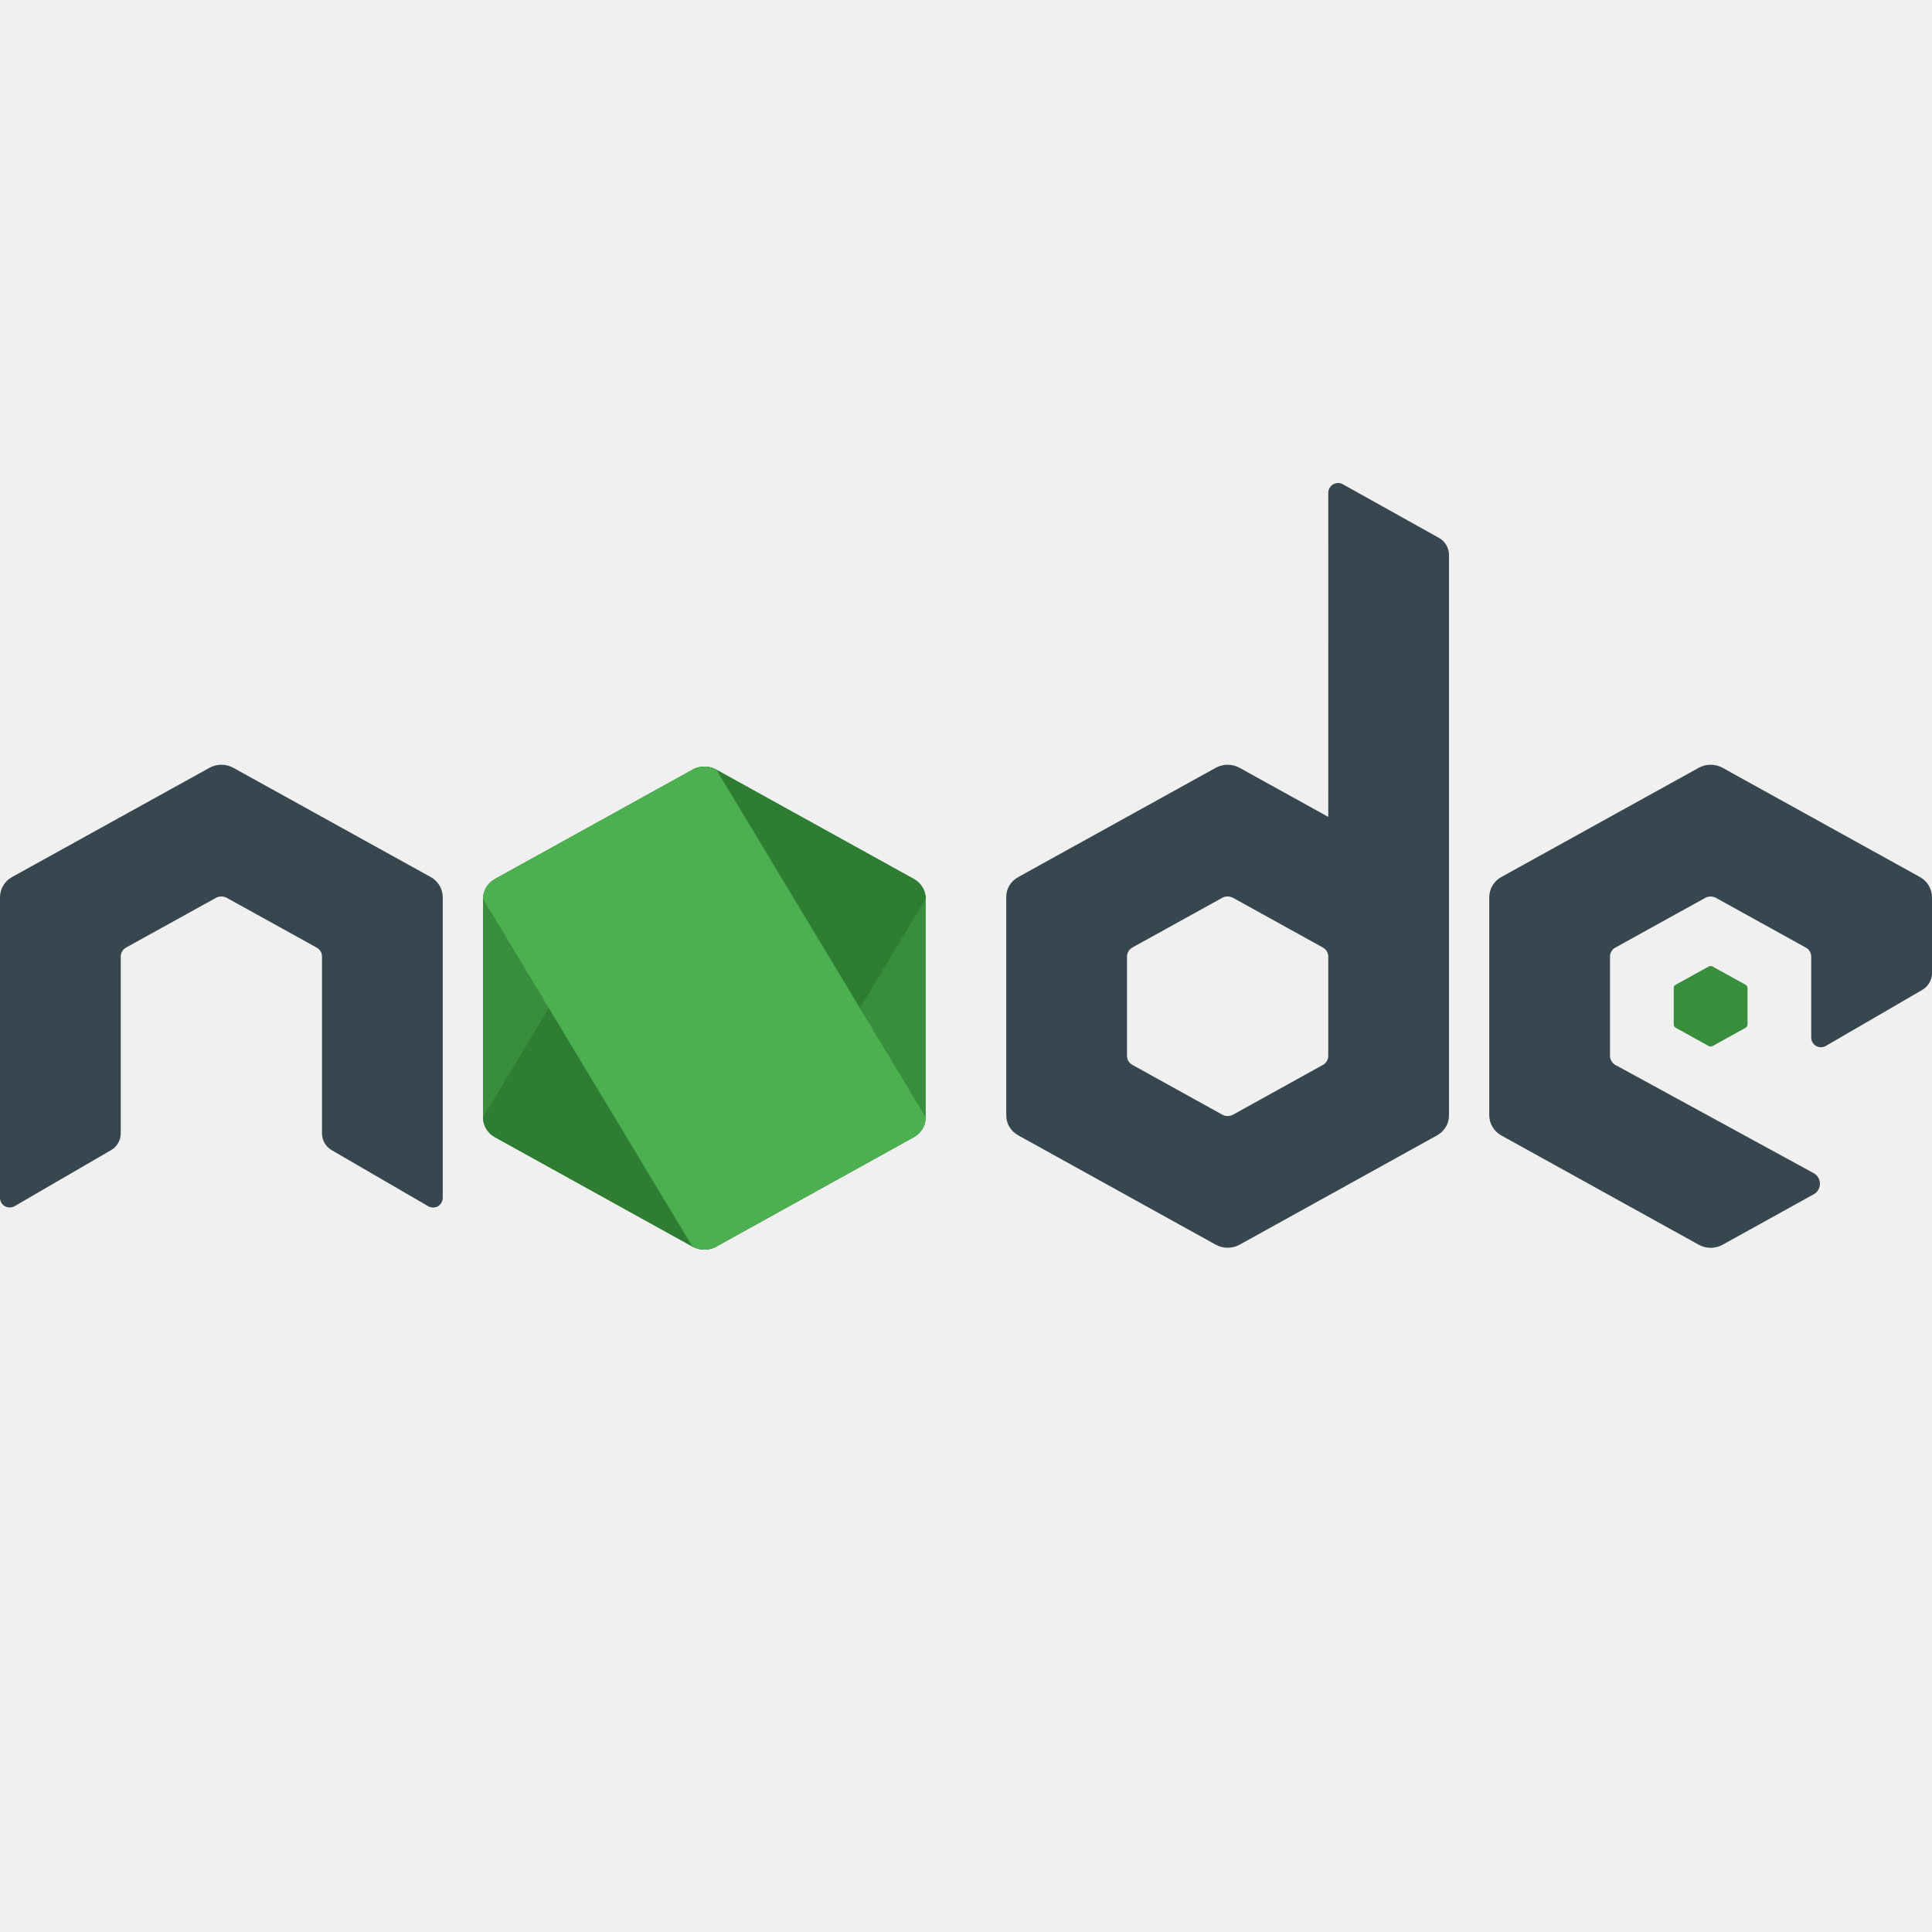
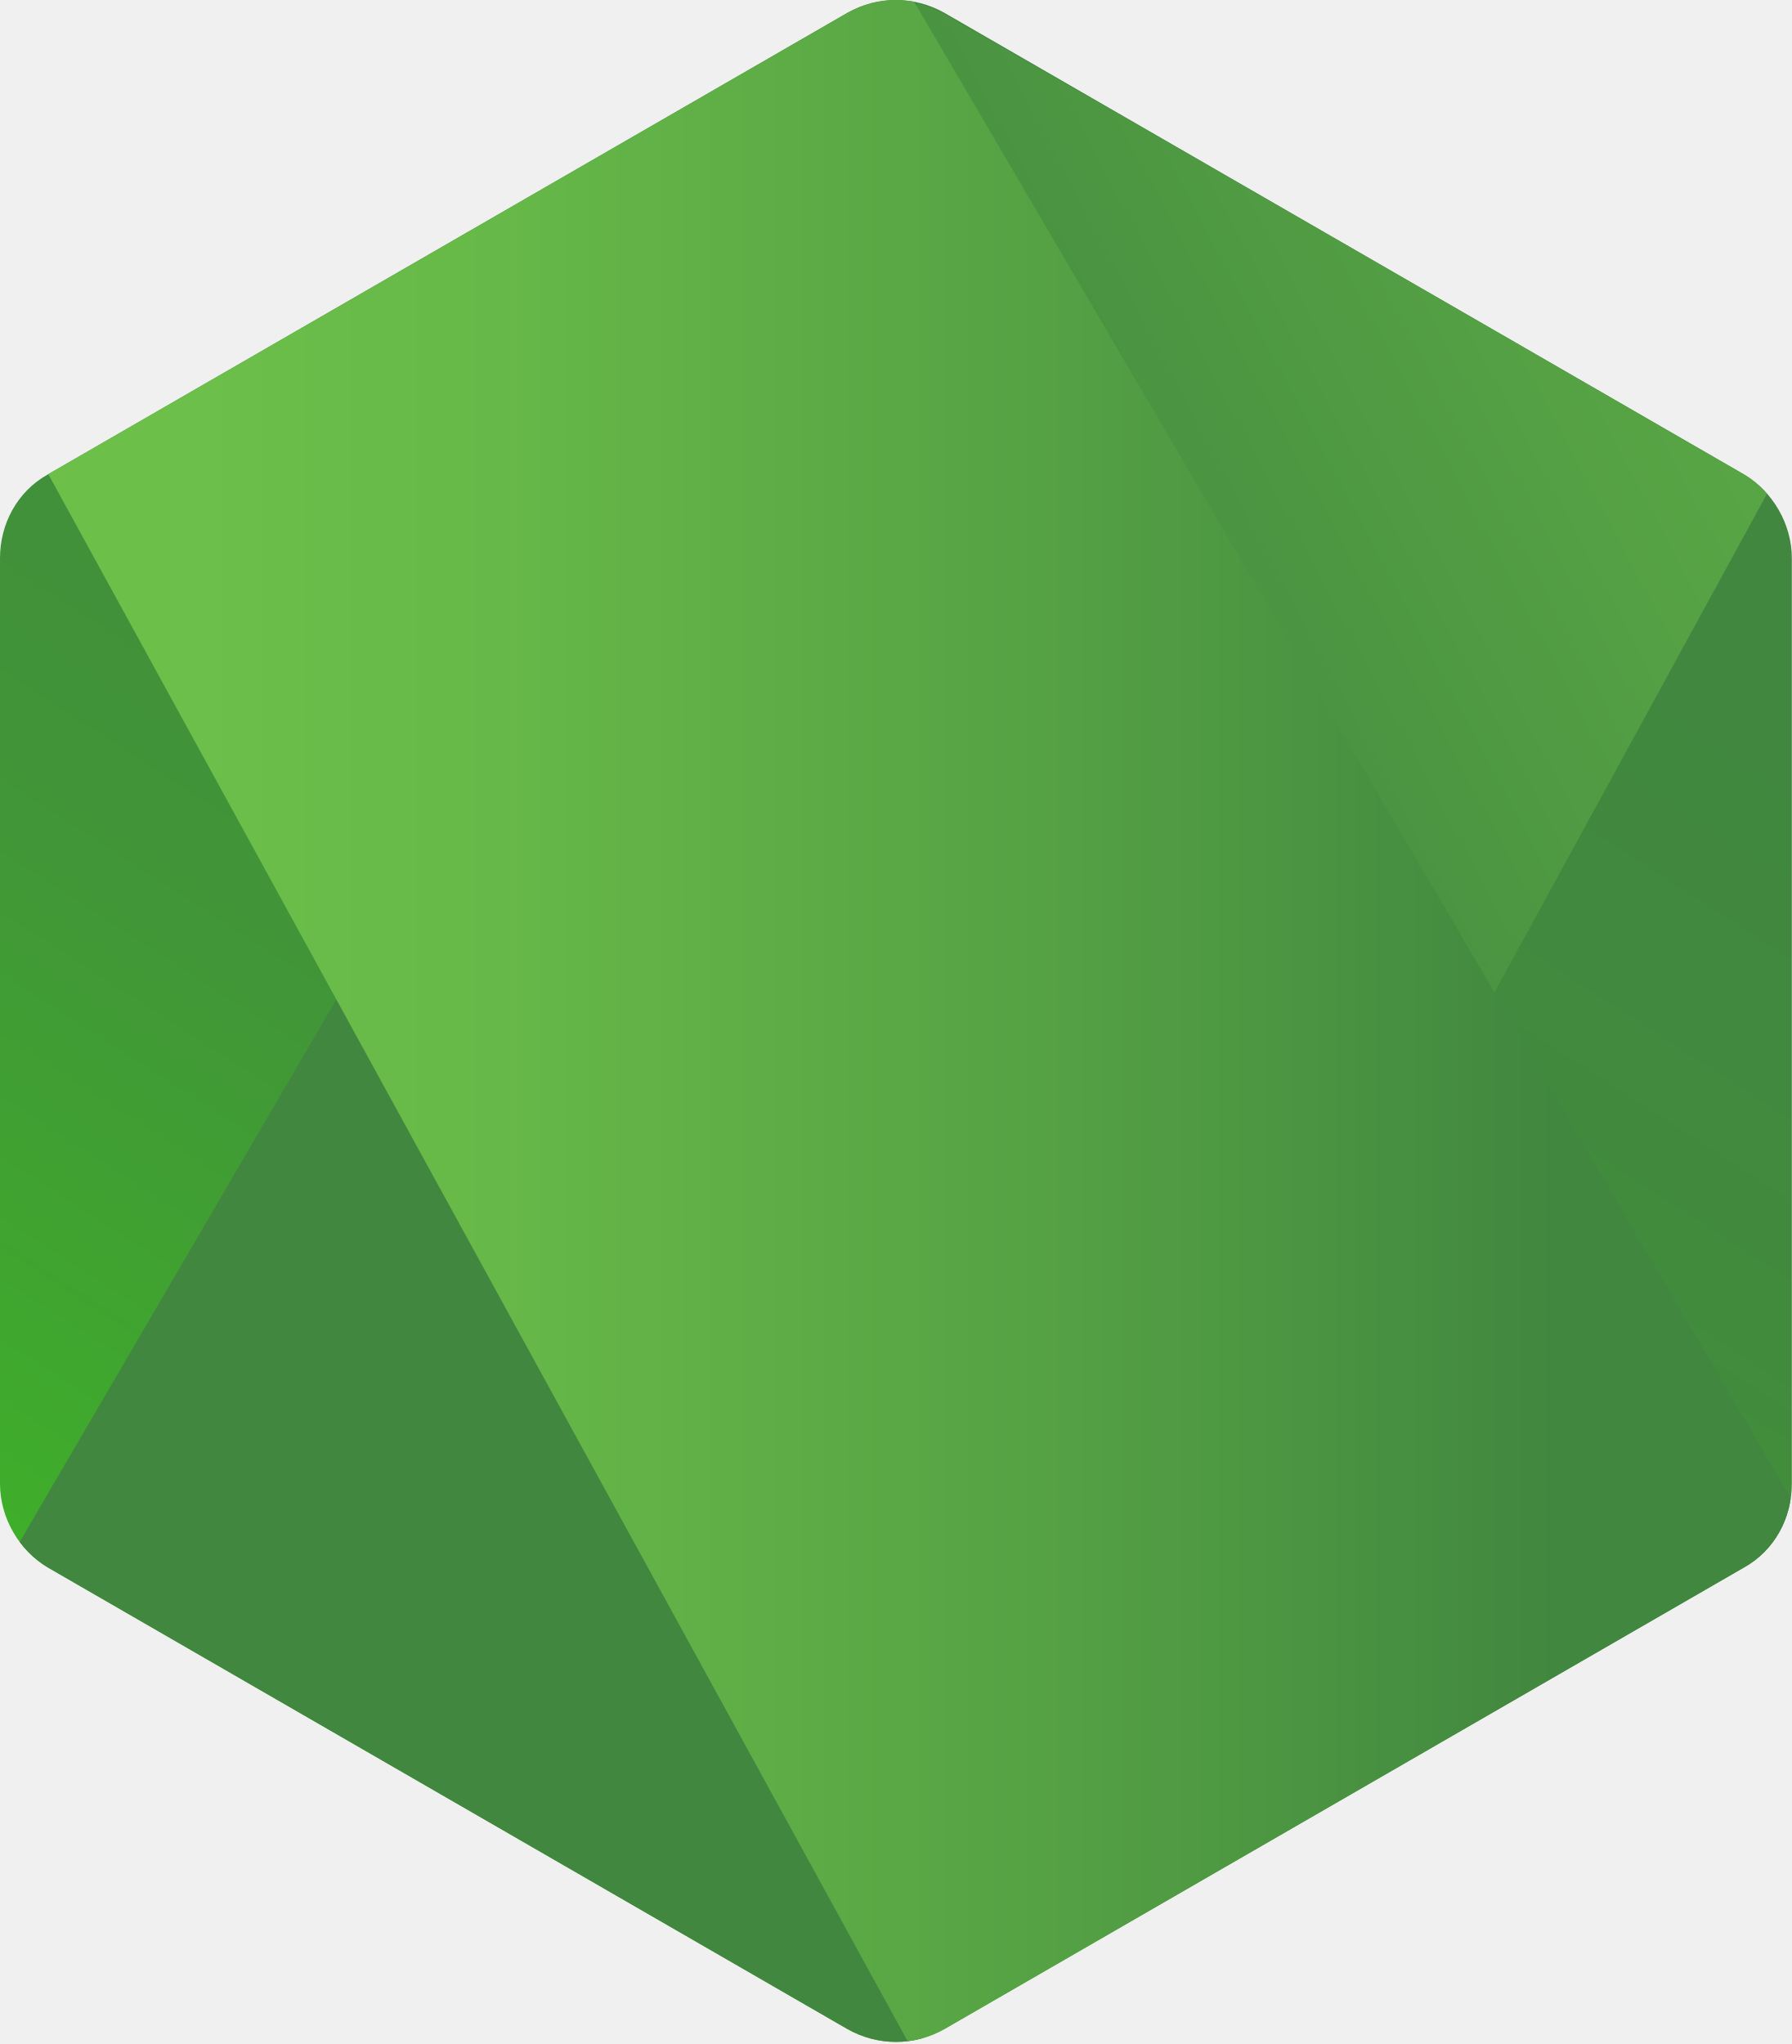
- <svg xmlns="http://www.w3.org/2000/svg" x="0px" y="0px" width="100" height="100" viewBox="0 0 48 48">
-   <path fill="#388e3c" d="M17.204 19.122l-4.907 2.715C12.113 21.938 12 22.126 12 22.329v5.433c0 .203.113.39.297.492l4.908 2.717c.183.101.41.101.593 0l4.907-2.717C22.887 28.152 23 27.965 23 27.762v-5.433c0-.203-.113-.39-.297-.492l-4.906-2.715c-.092-.051-.195-.076-.297-.076-.103 0-.205.025-.297.076M42.451 24.013l-.818.452c-.031.017-.049.048-.049.082v.906c0 .034.019.065.049.082l.818.453c.031.017.068.017.099 0l.818-.453c.03-.017.049-.048.049-.082v-.906c0-.034-.019-.065-.05-.082l-.818-.452C42.534 24.004 42.517 24 42.5 24S42.466 24.004 42.451 24.013" />
-   <path fill="#37474f" d="M35.751,13.364l-2.389-1.333c-0.075-0.042-0.167-0.041-0.241,0.003 c-0.074,0.044-0.12,0.123-0.12,0.209L33,20.295l-2.203-1.219C30.705,19.025,30.602,19,30.5,19c-0.102,0-0.205,0.025-0.297,0.076 h0.001l-4.907,2.715C25.113,21.892,25,22.08,25,22.282v5.433c0,0.203,0.113,0.39,0.297,0.492l4.908,2.717 c0.183,0.101,0.41,0.101,0.593,0l4.907-2.717C35.887,28.106,36,27.918,36,27.715V13.788C36,13.612,35.904,13.45,35.751,13.364z M32.866,26.458l-2.23,1.235c-0.083,0.046-0.186,0.046-0.269,0l-2.231-1.235C28.051,26.412,28,26.326,28,26.234v-2.47 c0-0.092,0.051-0.177,0.135-0.224l2.231-1.234h-0.001c0.042-0.023,0.088-0.034,0.135-0.034c0.047,0,0.093,0.012,0.135,0.034 l2.23,1.234C32.949,23.587,33,23.673,33,23.765v2.47C33,26.326,32.949,26.412,32.866,26.458z" />
-   <path fill="#2e7d32" d="M17.204,19.122L12,27.762c0,0.203,0.113,0.39,0.297,0.492l4.908,2.717 c0.183,0.101,0.41,0.101,0.593,0L23,22.329c0-0.203-0.113-0.39-0.297-0.492l-4.906-2.715c-0.092-0.051-0.195-0.076-0.297-0.076 c-0.103,0-0.205,0.025-0.297,0.076" />
-   <path fill="#4caf50" d="M17.204,19.122l-4.907,2.715C12.113,21.938,12,22.126,12,22.329l5.204,8.642 c0.183,0.101,0.41,0.101,0.593,0l4.907-2.717C22.887,28.152,23,27.965,23,27.762l-5.203-8.64c-0.092-0.051-0.195-0.076-0.297-0.076 c-0.103,0-0.205,0.025-0.297,0.076" />
-   <path fill="#37474f" d="M47.703 21.791l-4.906-2.715C42.705 19.025 42.602 19 42.5 19c-.102 0-.205.025-.297.076h.001l-4.907 2.715C37.114 21.892 37 22.084 37 22.294v5.411c0 .209.114.402.297.503l4.908 2.717c.184.102.409.102.593 0l2.263-1.253c.207-.115.206-.412-.002-.526l-4.924-2.687C40.052 26.412 40 26.325 40 26.231v-2.466c0-.092.05-.177.13-.221l2.235-1.236h-.001c.042-.023.088-.034.135-.034.047 0 .093.012.135.034l2.235 1.237c.08.044.13.129.13.221v2.012c0 .086.046.166.121.209.075.042.167.042.242-.001l2.398-1.393c.148-.086.24-.245.24-.417v-1.88C48 22.085 47.886 21.892 47.703 21.791zM10.703 21.791l-4.906-2.715C5.705 19.025 5.602 19 5.5 19c-.102 0-.205.025-.297.076h.001l-4.907 2.715C.114 21.892 0 22.084 0 22.294v7.465c0 .086.046.166.121.209.075.042.167.042.242-.001l2.398-1.393C2.909 28.488 3 28.329 3 28.157v-4.393c0-.092.05-.177.13-.221l2.235-1.236H5.365c.042-.023.088-.034.135-.034.047 0 .093.012.135.034l2.235 1.237C7.95 23.588 8 23.673 8 23.765v4.393c0 .172.091.331.24.417l2.398 1.393c.075.043.167.043.242.001C10.954 29.925 11 29.845 11 29.759v-7.464C11 22.085 10.886 21.892 10.703 21.791z" />
+ <svg xmlns="http://www.w3.org/2000/svg" xmlns:xlink="http://www.w3.org/1999/xlink" viewBox="0 0 256 292" width="256" height="292">
+   <defs>
+     <linearGradient id="a" x1="68.188%" x2="27.823%" y1="17.487%" y2="89.755%">
+       <stop offset="0%" stop-color="#41873F" />
+       <stop offset="32.88%" stop-color="#418B3D" />
+       <stop offset="63.52%" stop-color="#419637" />
+       <stop offset="93.19%" stop-color="#3FA92D" />
+       <stop offset="100%" stop-color="#3FAE2A" />
+     </linearGradient>
+     <linearGradient id="c" x1="43.277%" x2="159.245%" y1="55.169%" y2="-18.306%">
+       <stop offset="13.76%" stop-color="#41873F" />
+       <stop offset="40.32%" stop-color="#54A044" />
+       <stop offset="71.36%" stop-color="#66B848" />
+       <stop offset="90.81%" stop-color="#6CC04A" />
+     </linearGradient>
+     <linearGradient id="f" x1="-4.389%" x2="101.499%" y1="49.997%" y2="49.997%">
+       <stop offset="9.192%" stop-color="#6CC04A" />
+       <stop offset="28.64%" stop-color="#66B848" />
+       <stop offset="59.68%" stop-color="#54A044" />
+       <stop offset="86.24%" stop-color="#41873F" />
+     </linearGradient>
+     <path id="b" d="M134.923 1.832c-4.344-2.443-9.502-2.443-13.846 0L6.787 67.801C2.443 70.244 0 74.859 0 79.745v132.208c0 4.887 2.715 9.502 6.787 11.945l114.29 65.968c4.344 2.444 9.502 2.444 13.846 0l114.29-65.968c4.344-2.443 6.787-7.058 6.787-11.945V79.745c0-4.886-2.715-9.501-6.787-11.944L134.923 1.832Z" />
+     <path id="e" d="M134.923 1.832c-4.344-2.443-9.502-2.443-13.846 0L6.787 67.801C2.443 70.244 0 74.859 0 79.745v132.208c0 4.887 2.715 9.502 6.787 11.945l114.29 65.968c4.344 2.444 9.502 2.444 13.846 0l114.29-65.968c4.344-2.443 6.787-7.058 6.787-11.945V79.745c0-4.886-2.715-9.501-6.787-11.944L134.923 1.832Z" />
+   </defs>
+   <path fill="url(#a)" d="M134.923 1.832c-4.344-2.443-9.502-2.443-13.846 0L6.787 67.801C2.443 70.244 0 74.859 0 79.745v132.208c0 4.887 2.715 9.502 6.787 11.945l114.29 65.968c4.344 2.444 9.502 2.444 13.846 0l114.29-65.968c4.344-2.443 6.787-7.058 6.787-11.945V79.745c0-4.886-2.715-9.501-6.787-11.944L134.923 1.832Z" />
+   <mask id="d" fill="#fff">
+     <use xlink:href="#b" />
+   </mask>
+   <path fill="url(#c)" d="M249.485 67.8 134.65 1.833c-1.086-.542-2.443-1.085-3.529-1.357L2.443 220.912c1.086 1.357 2.444 2.443 3.8 3.258l114.834 65.968c3.258 1.9 7.059 2.443 10.588 1.357L252.47 70.515c-.815-1.086-1.9-1.9-2.986-2.714Z" mask="url(#d)" />
+   <mask id="g" fill="#fff">
+     <use xlink:href="#e" />
+   </mask>
+   <path fill="url(#f)" d="M249.756 223.898c3.258-1.9 5.701-5.158 6.787-8.687L130.579.204c-3.258-.543-6.787-.272-9.773 1.628L6.786 67.53l122.979 224.238c1.628-.272 3.529-.815 5.158-1.63l114.833-66.239Z" mask="url(#g)" />
</svg>
